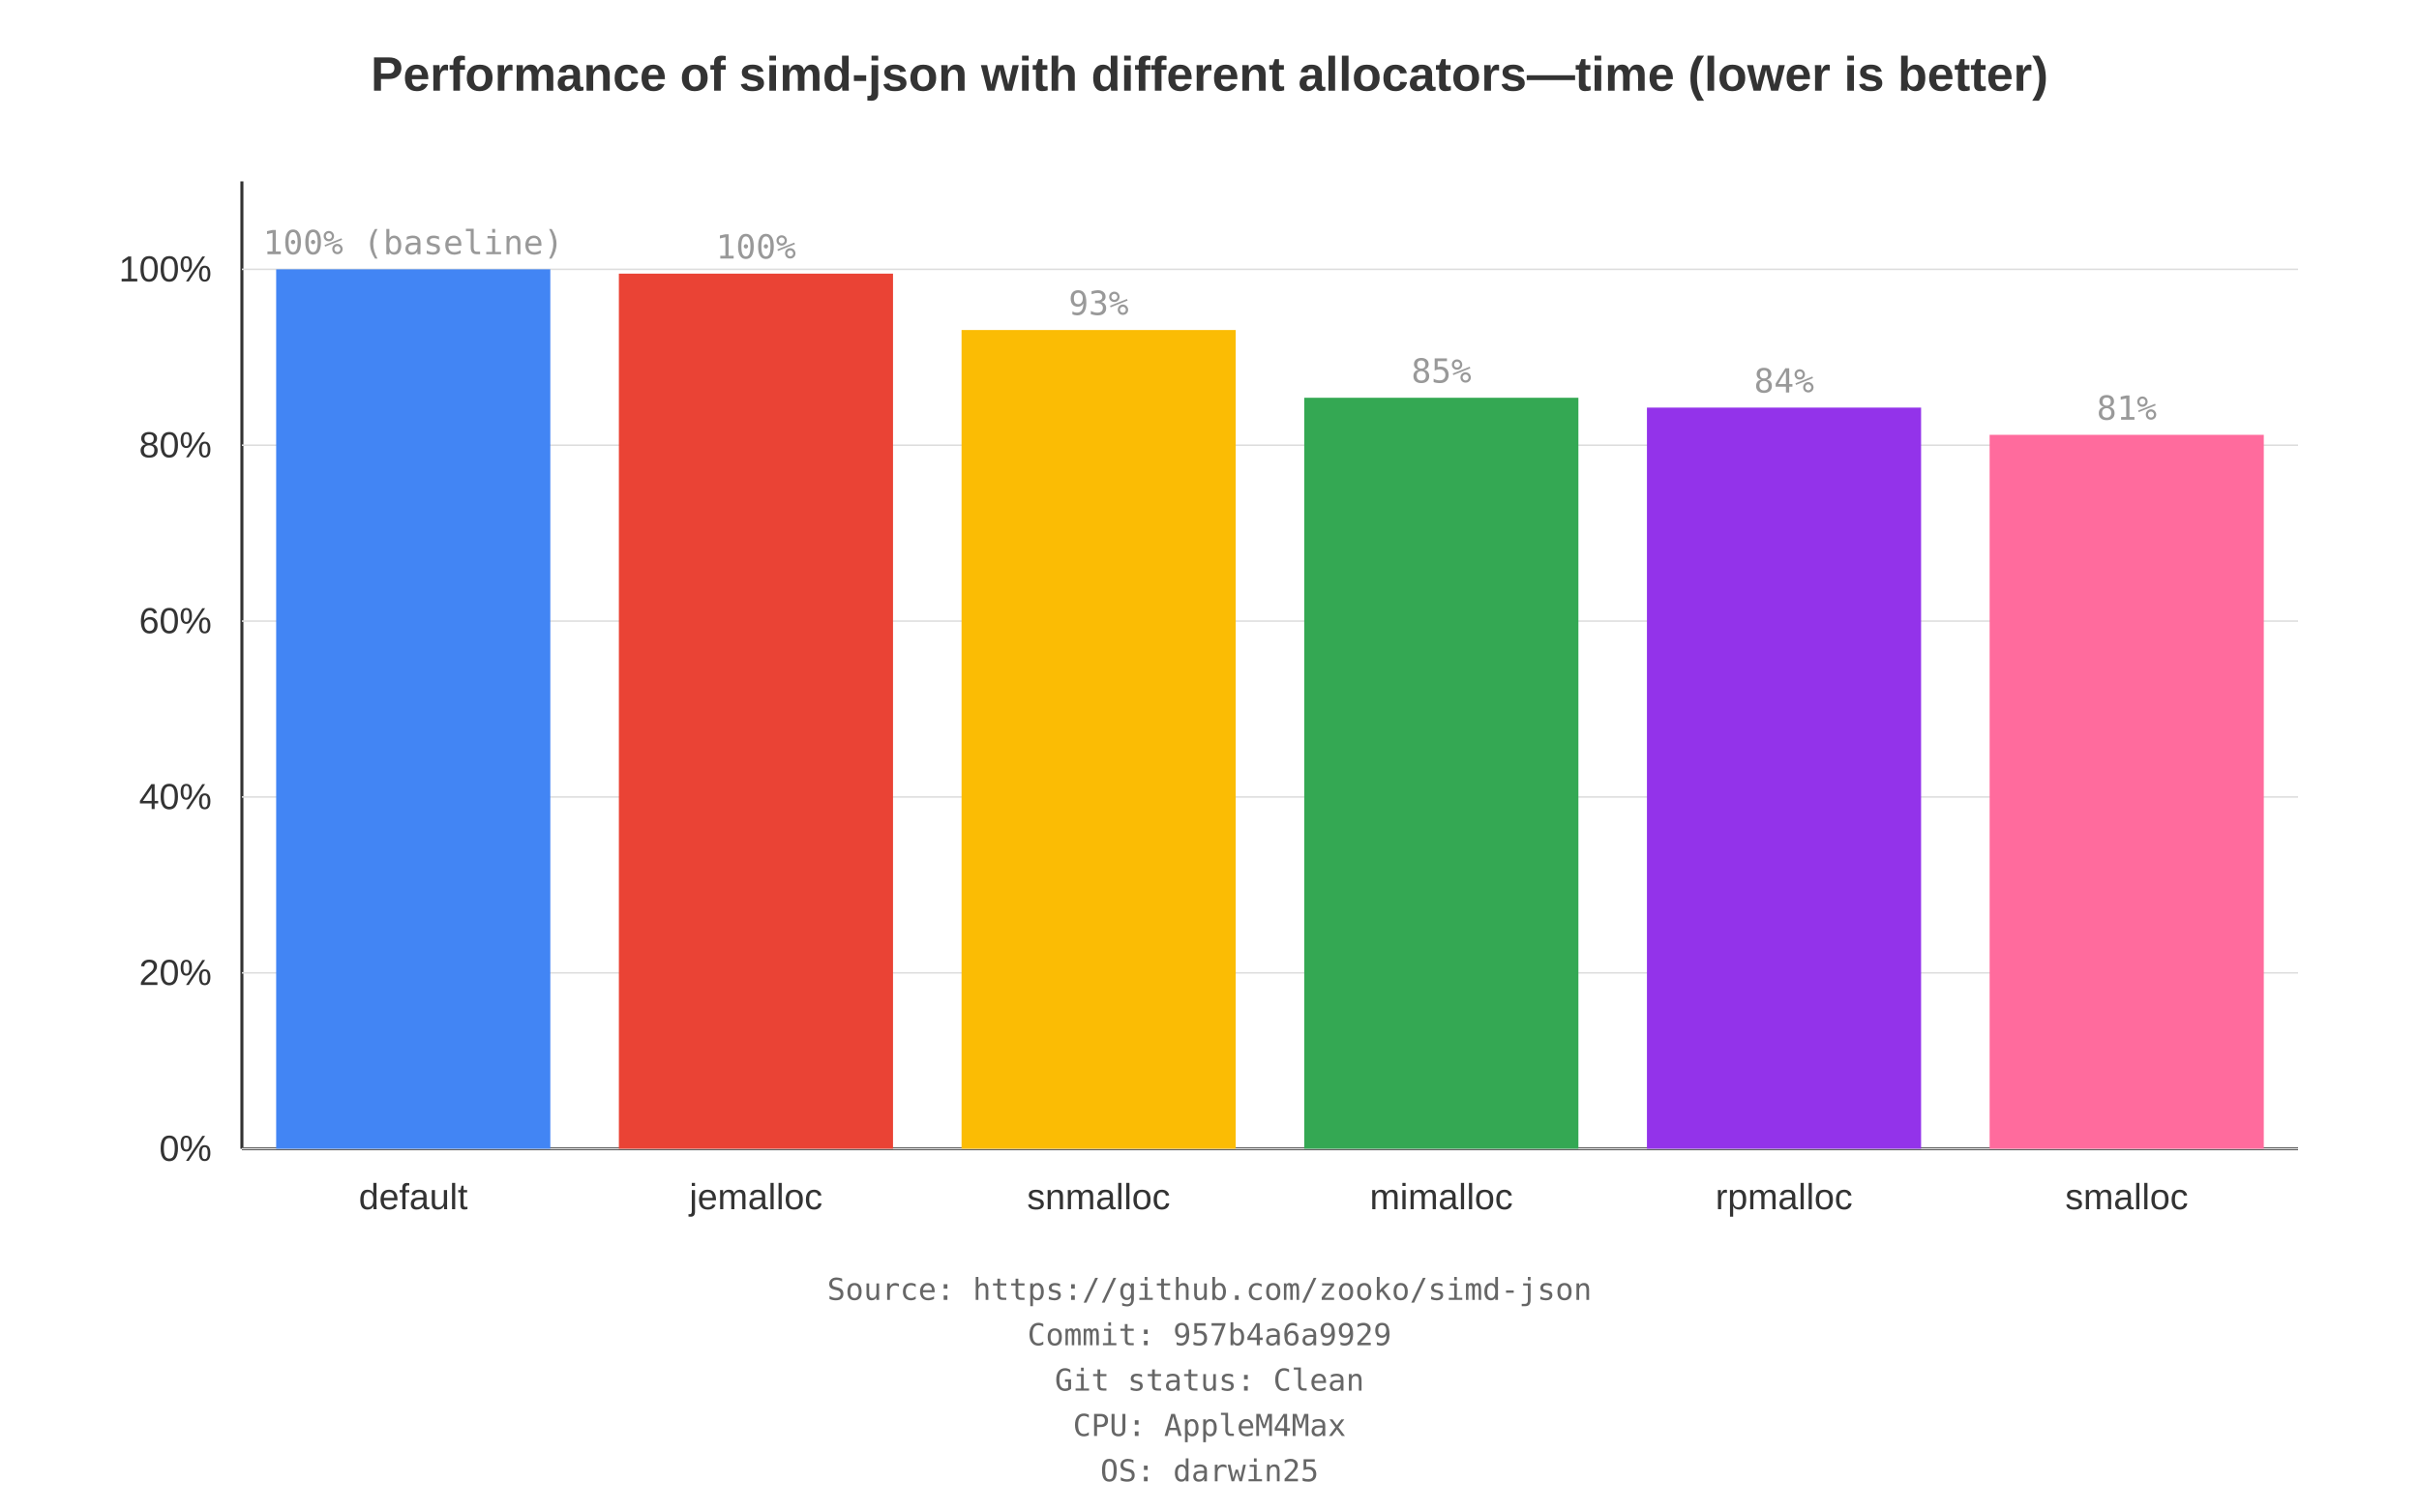
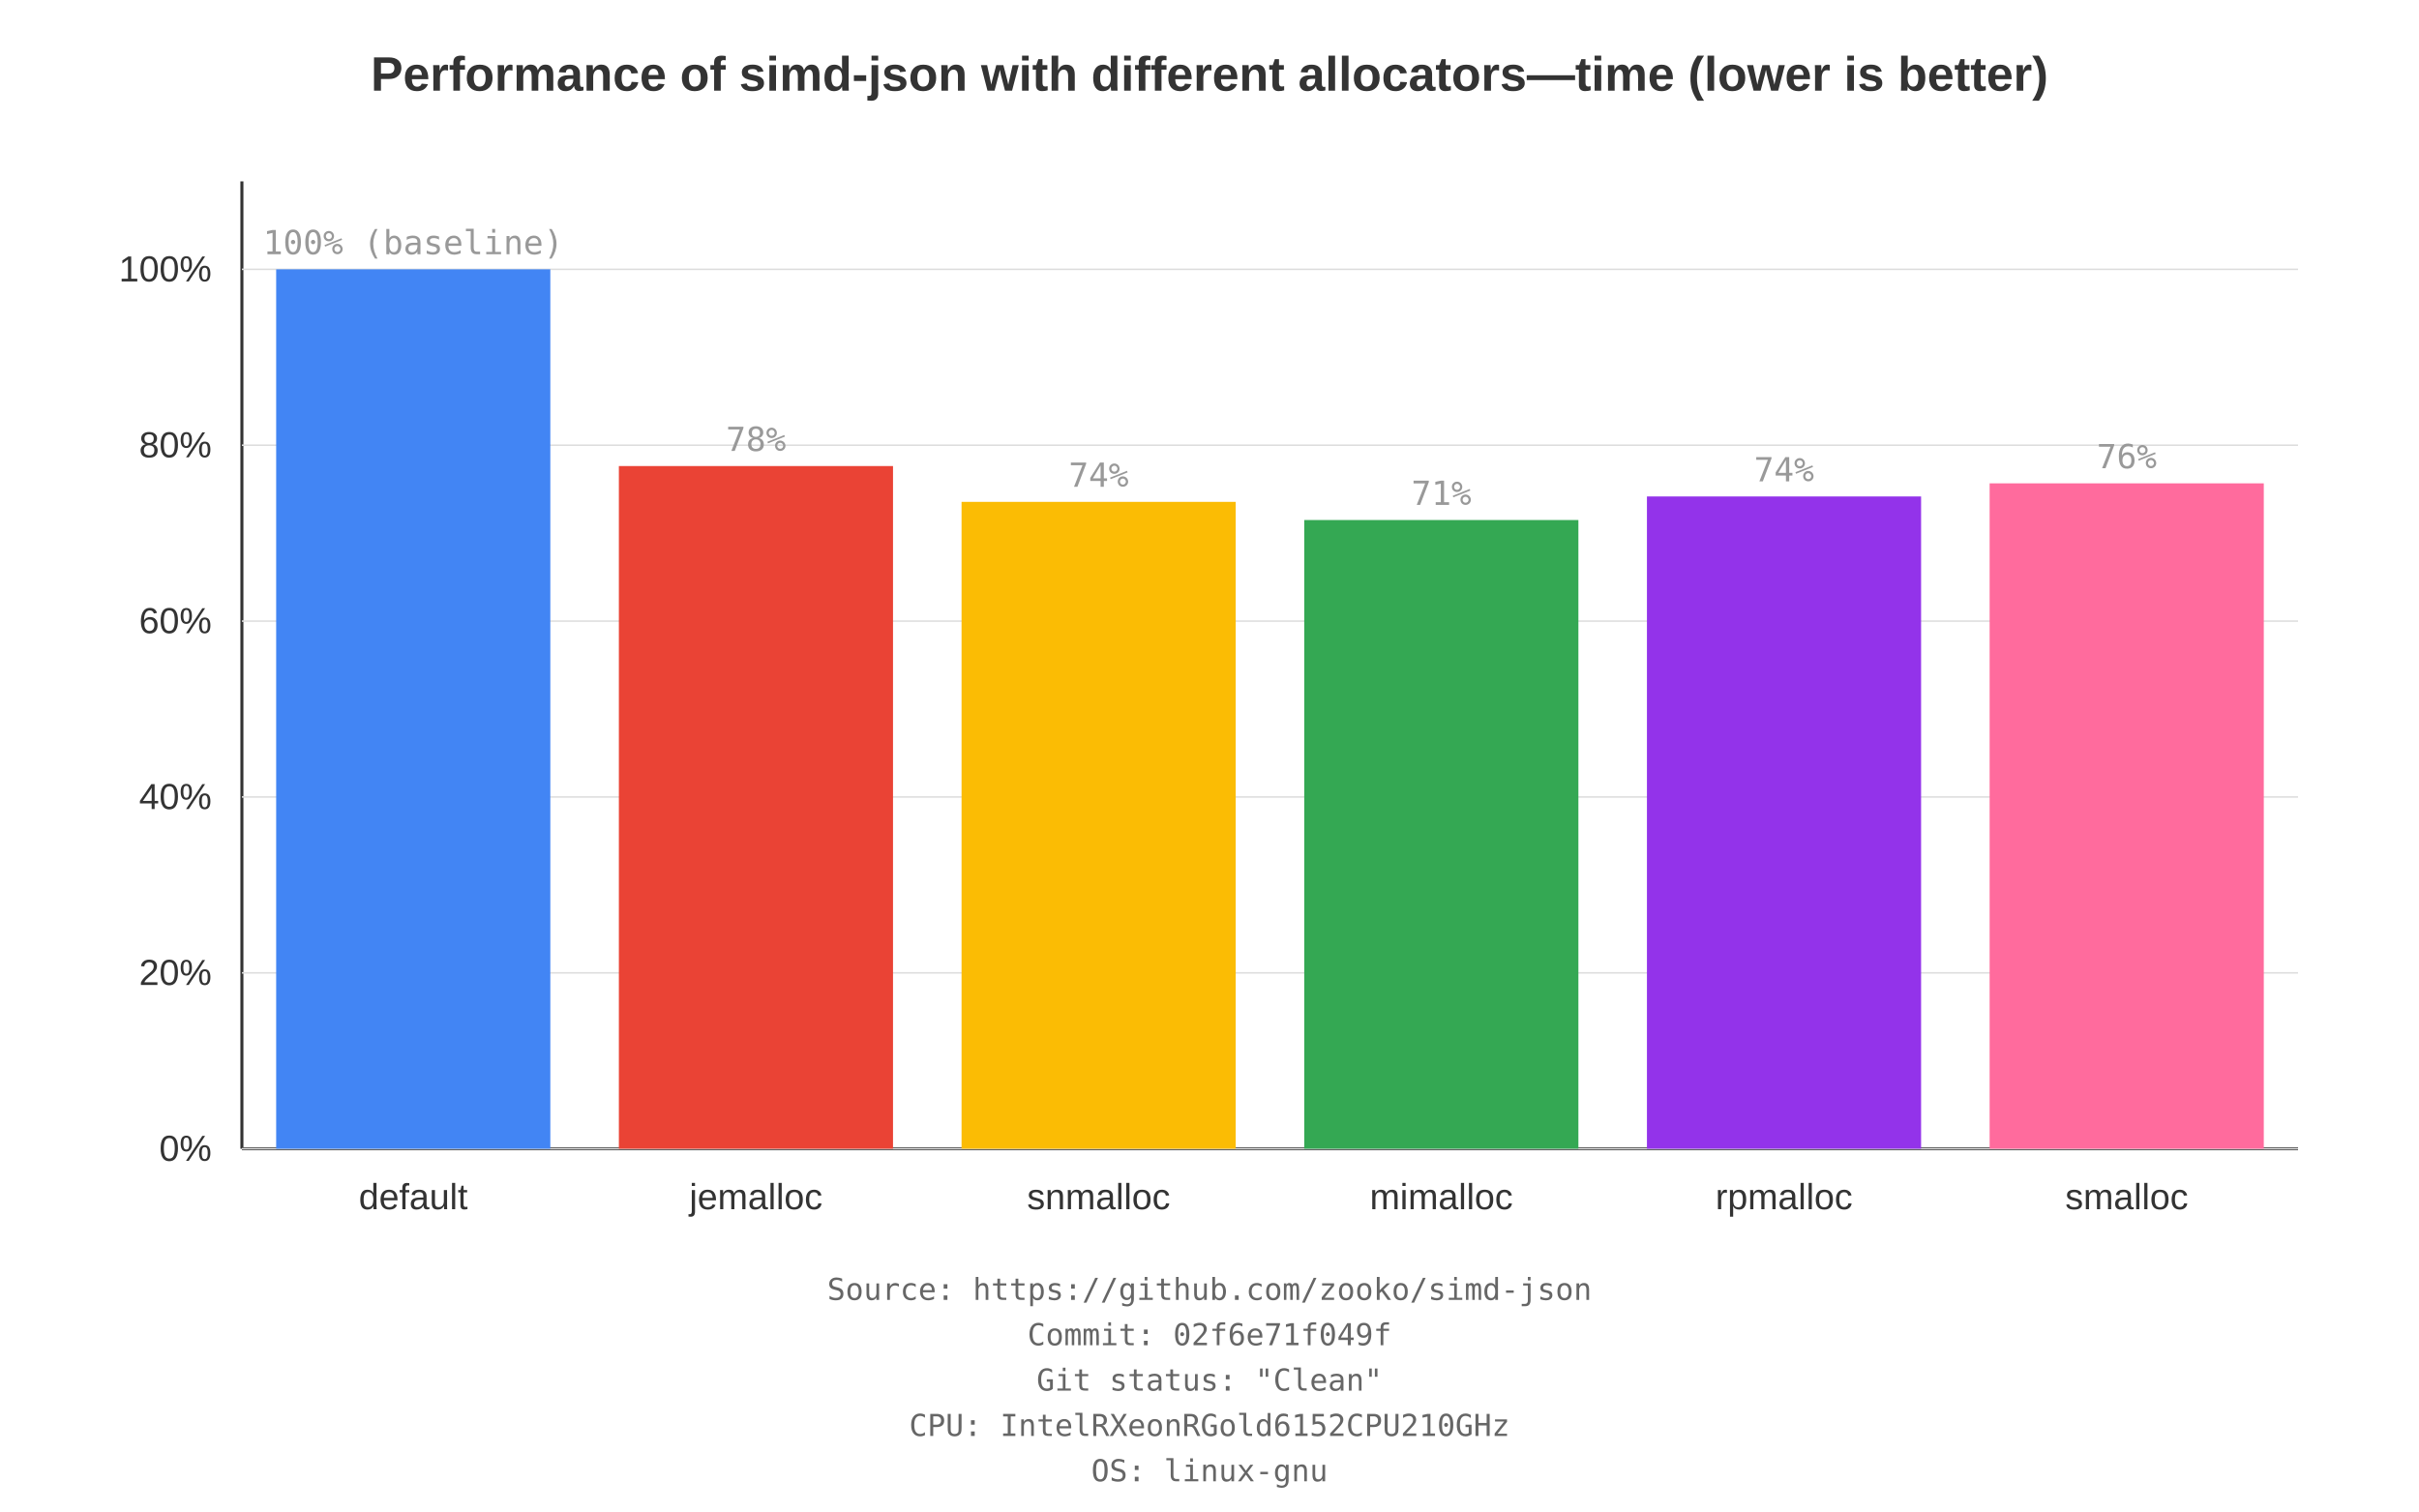
<svg xmlns="http://www.w3.org/2000/svg" viewBox="0 0 800 500">
  <style>
    .bar { stroke: none; }
    .axis { stroke: #333; stroke-width: 1; }
    .grid { stroke: #ddd; stroke-width: 0.5; }
    .label { font-family: -apple-system, BlinkMacSystemFont, "Segoe UI", Arial, sans-serif; font-size: 12px; fill: #333; }
    .value { font-family: monospace; font-size: 11px; fill: #999; }
    .title { font-family: -apple-system, BlinkMacSystemFont, "Segoe UI", Arial, sans-serif; font-size: 16px; font-weight: 600; fill: #333; }
    .metadata { font-family: monospace; font-size: 10px; fill: #666; }
  </style>
  <text x="400.0" y="30" class="title" text-anchor="middle">Performance of simd-json with different allocators—time (lower is better)</text>
  <line x1="80" y1="60" x2="80" y2="380" class="axis" />
  <line x1="80" y1="380" x2="760" y2="380" class="axis" />
  <line x1="80" y1="380.0" x2="760" y2="380.0" class="grid" />
  <text x="70" y="384.0" class="label" text-anchor="end">0%</text>
  <line x1="80" y1="321.818" x2="760" y2="321.818" class="grid" />
  <text x="70" y="325.818" class="label" text-anchor="end">20%</text>
  <line x1="80" y1="263.636" x2="760" y2="263.636" class="grid" />
  <text x="70" y="267.636" class="label" text-anchor="end">40%</text>
  <line x1="80" y1="205.455" x2="760" y2="205.455" class="grid" />
  <text x="70" y="209.455" class="label" text-anchor="end">60%</text>
  <line x1="80" y1="147.273" x2="760" y2="147.273" class="grid" />
  <text x="70" y="151.273" class="label" text-anchor="end">80%</text>
  <line x1="80" y1="89.091" x2="760" y2="89.091" class="grid" />
  <text x="70" y="93.091" class="label" text-anchor="end">100%</text>
  <rect x="91.333" y="89.091" width="90.667" height="290.909" class="bar" fill="#4285f4" />
  <text x="136.667" y="84.091" class="value" text-anchor="middle">100% (baseline)</text>
  <text x="136.667" y="400" class="label" text-anchor="middle">default</text>
-   <rect x="204.667" y="90.518" width="90.667" height="289.482" class="bar" fill="#ea4335" />
-   <text x="250.0" y="85.518" class="value" text-anchor="middle">100%</text>
+   <rect x="204.667" y="154.168" width="90.667" height="225.832" class="bar" fill="#ea4335" />
+   <text x="250.0" y="149.168" class="value" text-anchor="middle">78%</text>
  <text x="250.0" y="400" class="label" text-anchor="middle">jemalloc</text>
-   <rect x="318" y="109.167" width="90.667" height="270.833" class="bar" fill="#fbbc04" />
-   <text x="363.333" y="104.167" class="value" text-anchor="middle">93%</text>
+   <rect x="318" y="166.014" width="90.667" height="213.986" class="bar" fill="#fbbc04" />
+   <text x="363.333" y="161.014" class="value" text-anchor="middle">74%</text>
  <text x="363.333" y="400" class="label" text-anchor="middle">snmalloc</text>
-   <rect x="431.333" y="131.575" width="90.667" height="248.425" class="bar" fill="#34a853" />
-   <text x="476.667" y="126.575" class="value" text-anchor="middle">85%</text>
+   <rect x="431.333" y="172.021" width="90.667" height="207.979" class="bar" fill="#34a853" />
+   <text x="476.667" y="167.021" class="value" text-anchor="middle">71%</text>
  <text x="476.667" y="400" class="label" text-anchor="middle">mimalloc</text>
-   <rect x="544.667" y="134.83" width="90.667" height="245.17" class="bar" fill="#9333ea" />
-   <text x="590.0" y="129.83" class="value" text-anchor="middle">84%</text>
+   <rect x="544.667" y="164.224" width="90.667" height="215.776" class="bar" fill="#9333ea" />
+   <text x="590.0" y="159.224" class="value" text-anchor="middle">74%</text>
  <text x="590.0" y="400" class="label" text-anchor="middle">rpmalloc</text>
-   <rect x="658.0" y="143.838" width="90.667" height="236.162" class="bar" fill="#ff6b9d" />
-   <text x="703.333" y="138.838" class="value" text-anchor="middle">81%</text>
+   <rect x="658.0" y="159.885" width="90.667" height="220.115" class="bar" fill="#ff6b9d" />
+   <text x="703.333" y="154.885" class="value" text-anchor="middle">76%</text>
  <text x="703.333" y="400" class="label" text-anchor="middle">smalloc</text>
  <text x="400.0" y="430" class="metadata" text-anchor="middle">Source: https://github.com/zooko/simd-json</text>
-   <text x="400.0" y="445" class="metadata" text-anchor="middle">Commit: 957b4a6a9929</text>
-   <text x="400.0" y="460" class="metadata" text-anchor="middle">Git status: Clean</text>
-   <text x="400.0" y="475" class="metadata" text-anchor="middle">CPU: AppleM4Max</text>
-   <text x="400.0" y="490" class="metadata" text-anchor="middle">OS: darwin25</text>
+   <text x="400.0" y="445" class="metadata" text-anchor="middle">Commit: 02f6e71f049f</text>
+   <text x="400.0" y="460" class="metadata" text-anchor="middle">Git status: "Clean"</text>
+   <text x="400.0" y="475" class="metadata" text-anchor="middle">CPU: IntelRXeonRGold6152CPU210GHz</text>
+   <text x="400.0" y="490" class="metadata" text-anchor="middle">OS: linux-gnu</text>
</svg>
